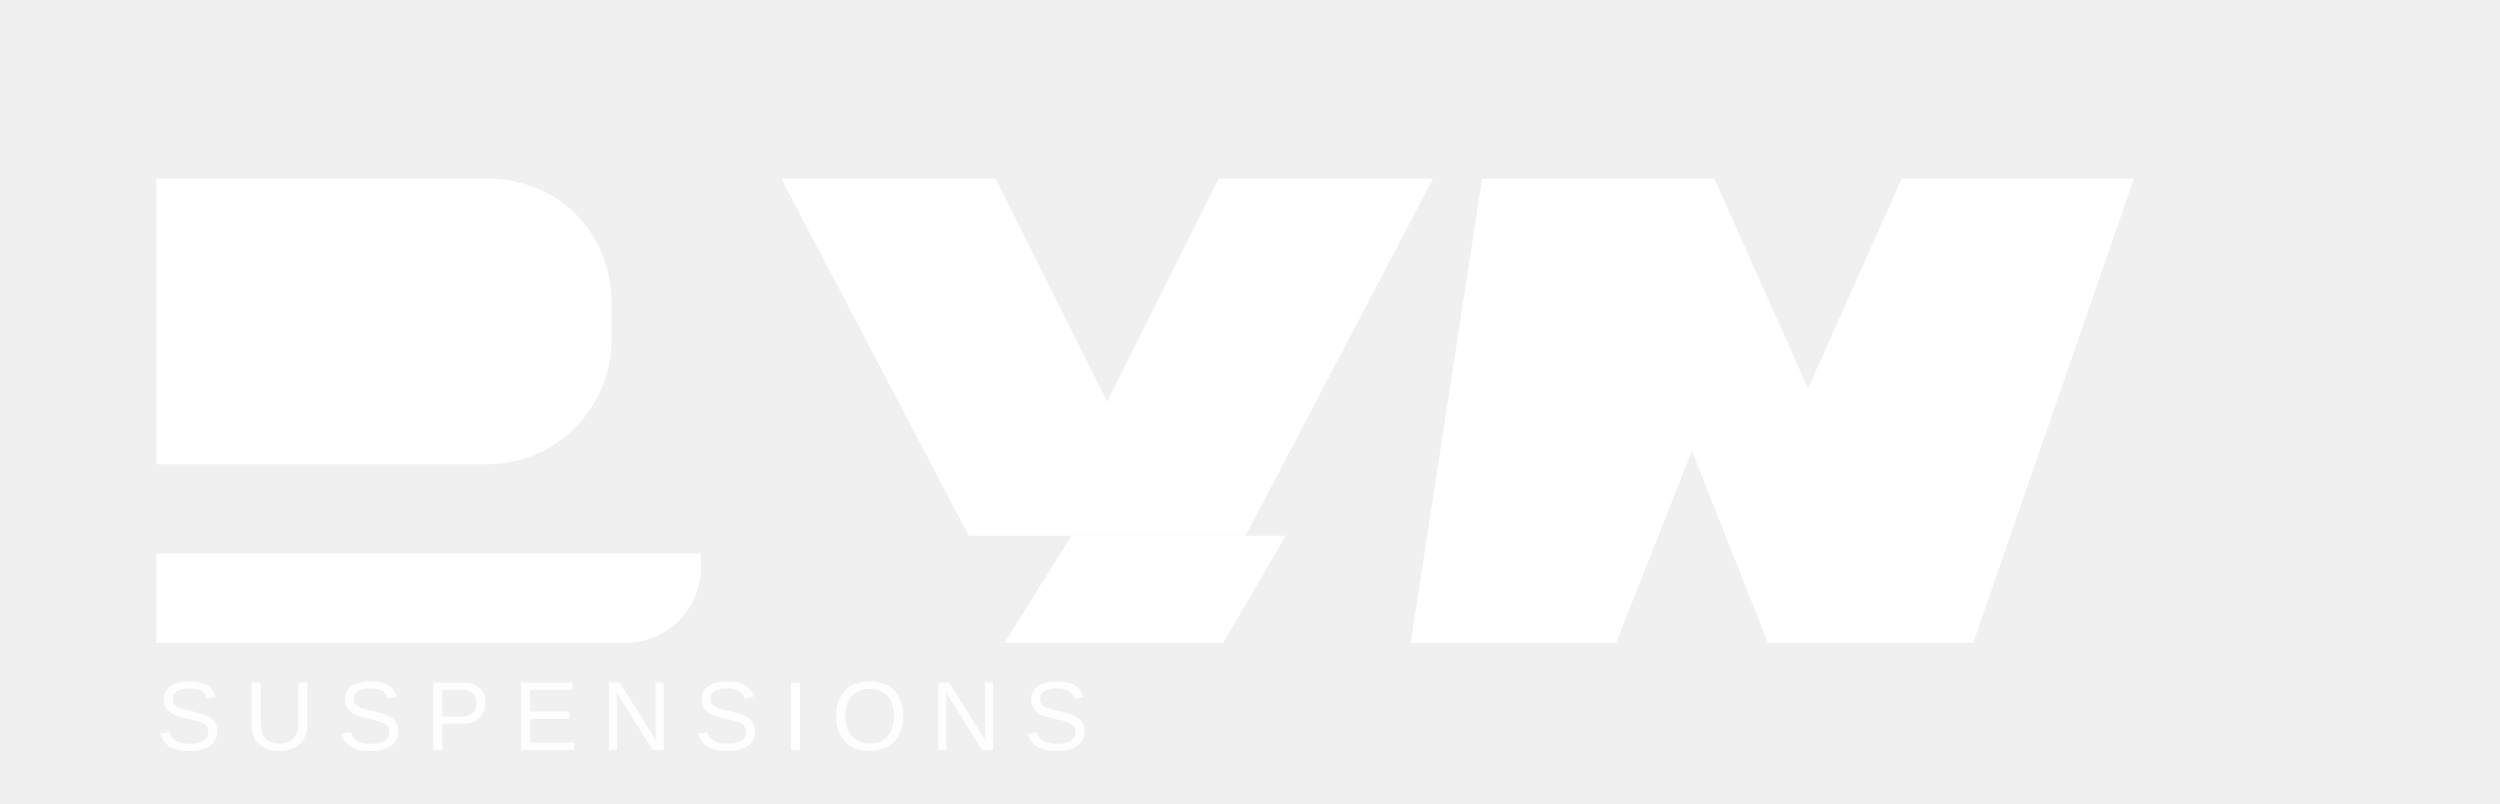
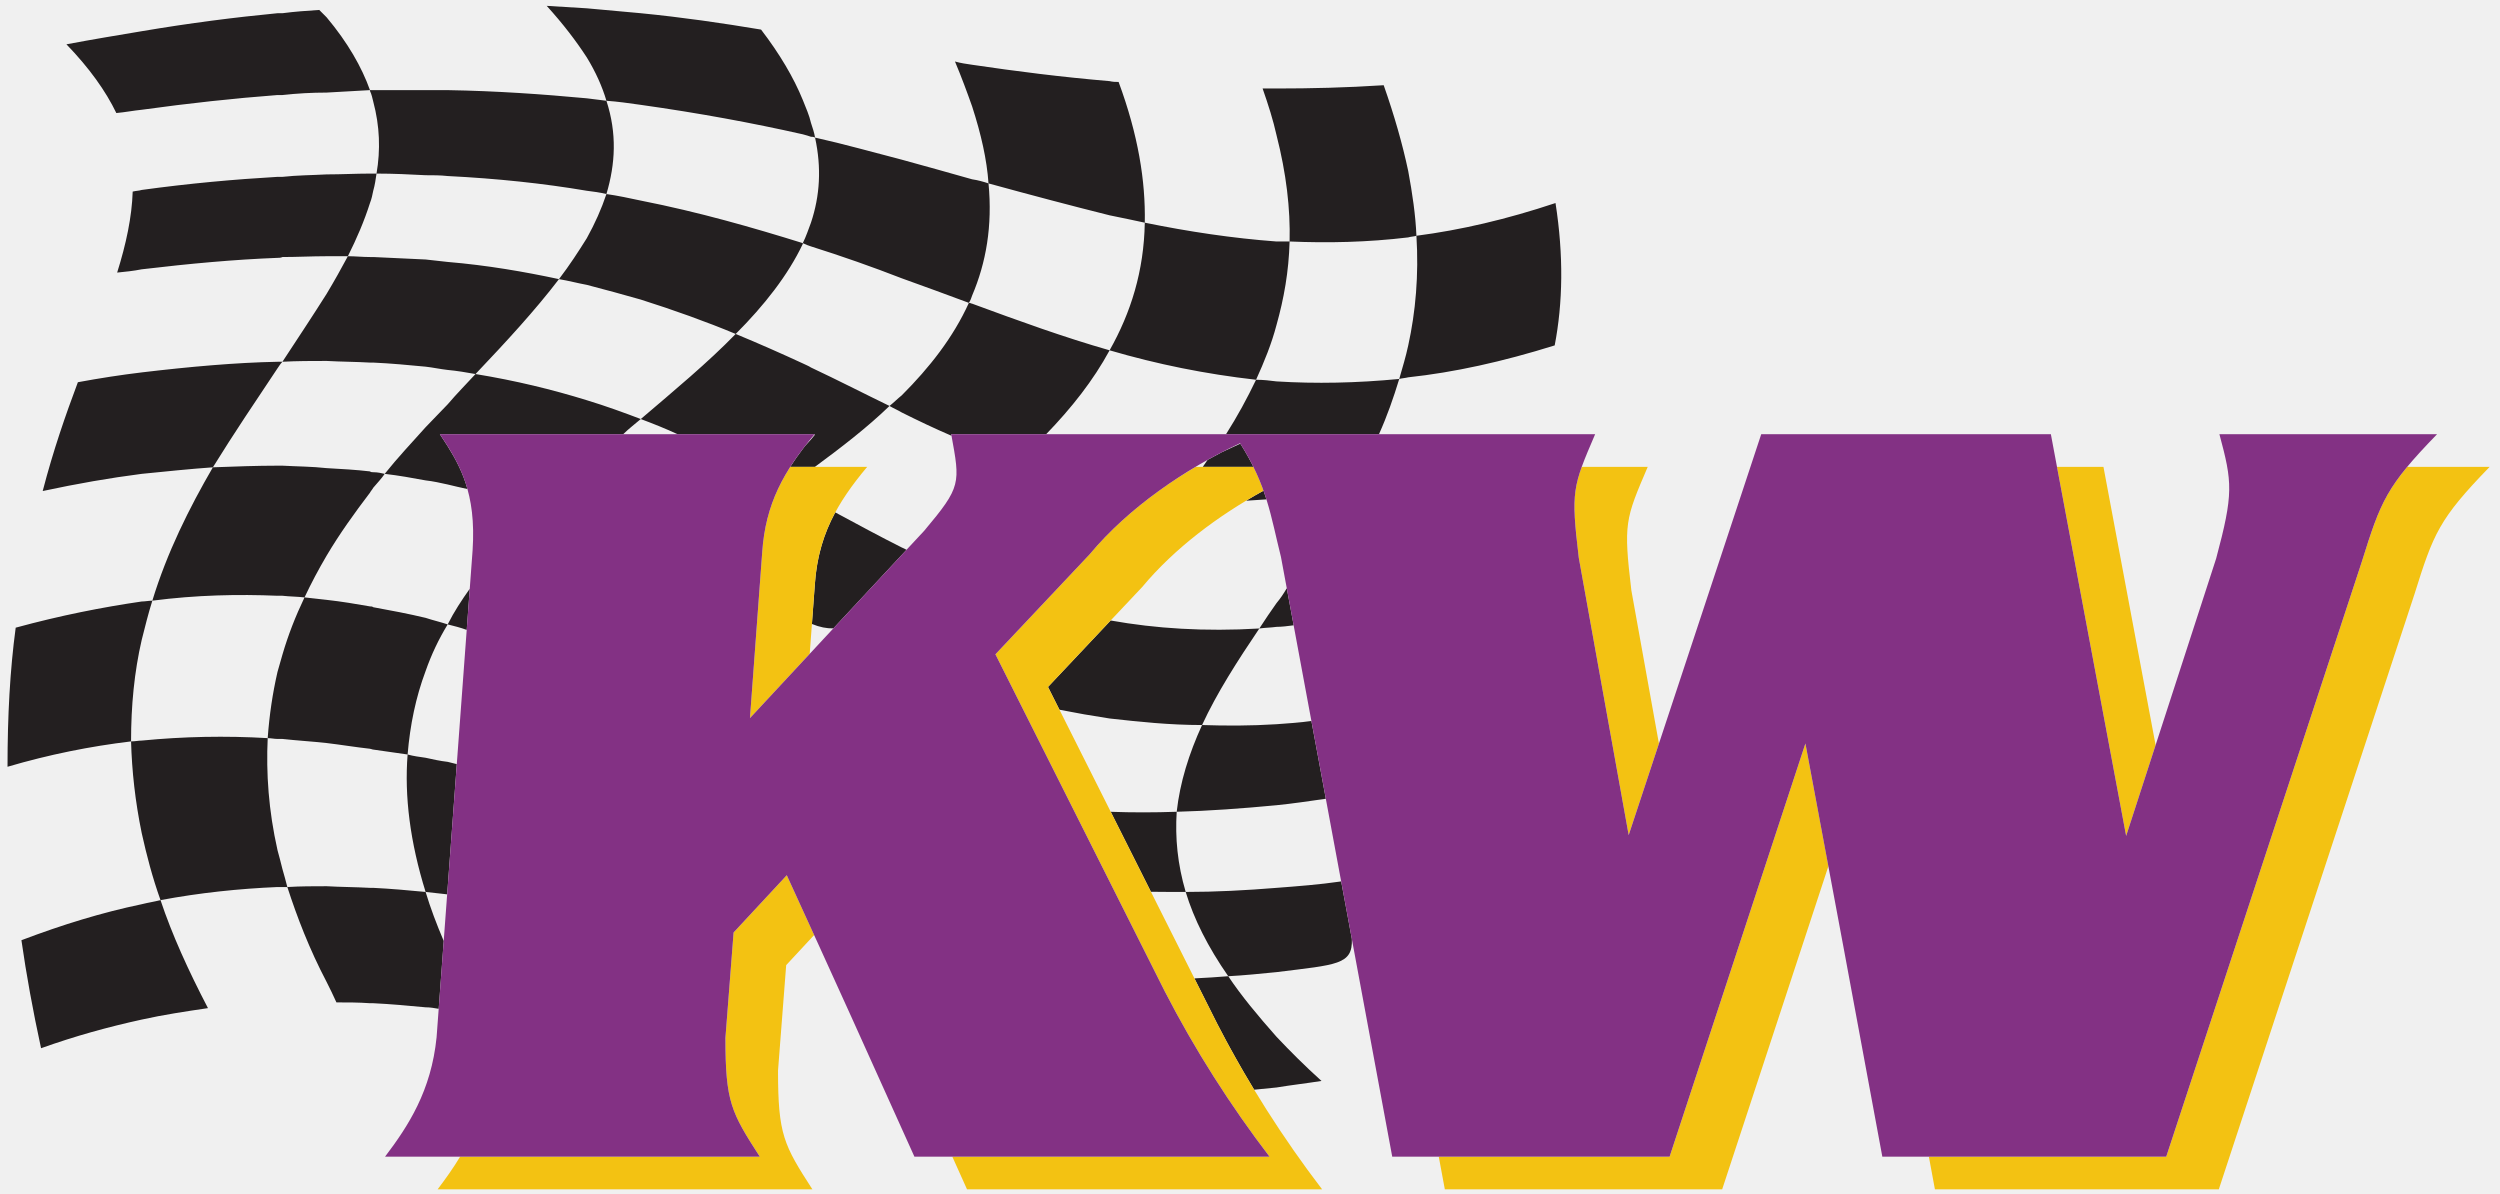
- <svg xmlns="http://www.w3.org/2000/svg" viewBox="0 0 560 180" role="img" aria-labelledby="title desc">
-   <rect width="560" height="180" fill="none" />
-   <g fill="#FFFFFF" fill-rule="evenodd">
-     <path d="M35 40h74c16 0 28 12 28 28v8c0 15-12 28-28 28H35z" />
-     <path d="M114 124H35v20h105c9 0 17-7 17-17v-3h-43z" />
-     <path d="M175 40h48l25 50 25-50h48l-42 80h-62z" />
-     <path d="M288 120h-48l-15 24h49z" />
-     <path d="M332 40h52l21 47 21-47h52l-36 104h-46l-17-43-17 43h-46z" />
+ <svg xmlns="http://www.w3.org/2000/svg" version="1.1" id="svg2" width="293.333" height="140" viewBox="0 0 293.333 140">
+   <defs id="defs6" />
+   <g id="g8" transform="matrix(1.333333,0,0,-1.333333,0,140)">
+     <g id="g10" transform="scale(0.1)">
+       <path d="m 1239.25,717.965 v 0 28.082 c 6.48,29.519 9.36,61.918 7.2,96.48 38.88,5.039 79.2,14.399 122.4,28.801 7.2,-46.082 6.48,-87.844 -0.72,-125.281 -46.08,-14.399 -88.56,-23.762 -128.88,-28.082 z m 0,123.121 v 0 c 2.16,0.719 5.04,0.719 7.2,1.441 -0.72,18 -3.6,37.438 -7.2,56.879 z m 0,58.32 v 0 -58.32 c -36,-4.32 -70.56,-5.039 -104.4,-3.598 0.72,28.797 -2.88,59.758 -11.52,93.598 v 41.039 c 30.24,0 61.2,0.723 94.32,2.883 9.36,-26.641 16.56,-51.84 21.6,-75.602 z m 0,-153.359 v 0 -28.082 c -2.88,-0.719 -5.04,-0.719 -7.92,-1.438 2.88,10.078 5.76,19.438 7.92,29.52 z M 1123.33,93.008 v 0 44.64 c 12.24,-12.96 25.2,-25.918 39.6,-38.879 -13.68,-2.16 -26.64,-3.602 -39.6,-5.762 z m 0,101.519 v 0 74.161 c 18.49,1.425 37.69,2.851 56.89,5.664 l 9.39,-50.586 c 0.91,-22.891 -13.12,-22.594 -66.28,-29.239 z m 0,146.883 v 0 71.278 c 9.99,0.714 20.69,1.429 30.69,2.847 l 12.7,-68.437 c -14.92,-2.133 -29.16,-4.266 -43.39,-5.688 z m 0,156.957 v 0 20.883 c 3.46,4.148 6.26,8.301 9.02,13.086 l 6.06,-32.613 c -5.45,-0.688 -10.27,-1.356 -15.08,-1.356 z m 90.15,169.528 c 7.13,15.742 12.84,32.183 17.85,48.632 -37.44,-3.601 -73.44,-4.32 -108,-2.16 v -46.472 z m -90.15,96.152 v 0 c 6.48,23.039 10.8,46.801 11.52,73.441 -3.6,0 -7.92,0 -11.52,0 z m 0,208.078 v 0 -41.039 c -2.88,12.961 -7.2,26.641 -12.24,41.039 4.32,0 8.64,0 12.24,0 z m 0,-134.637 v 0 -73.441 c -4.32,-16.559 -10.8,-32.399 -18,-48.238 -44.64,5.039 -87.12,13.679 -128.881,25.918 v 0 0 c 18.723,33.121 30.241,69.839 30.961,112.32 38.88,-7.922 77.04,-13.68 115.92,-16.559 z m 0,-123.121 v 0 c -5.76,0.719 -11.52,1.442 -18,1.442 -7.87,-16.45 -16.44,-32.18 -26.43,-47.914 h 44.43 z m 0,-195.117 v 0 -20.883 c -5.04,-0.719 -10.08,-0.719 -15.12,-1.437 5.04,7.918 10.08,15.121 15.12,22.32 z m 0,-106.562 v 0 -71.278 c -30.24,-2.879 -59.76,-5.039 -87.84,-5.762 2.88,25.922 10.8,51.122 22.32,76.321 20.88,-0.719 43.2,-0.719 65.52,0.719 z m 0,-144 v 0 -74.161 c -14.4,-1.437 -28.8,-2.879 -42.48,-3.597 -18,25.918 -30.24,50.398 -37.44,74.16 26.64,0 53.28,1.437 79.92,3.598 z m 0,-131.04 v 0 c -16.56,18.723 -30.96,36 -42.48,53.282 -10.07,-0.84 -19.89,-1.422 -29.75,-1.914 l 20.18,-40.164 c 10.11,-19.629 20.95,-38.93 32.38,-57.797 6.62,0.602 13.22,1.277 19.67,1.953 z m -110.53,127.59 c 10.06,-0.14 20.21,-0.148 30.61,-0.148 -7.2,24.48 -9.36,47.519 -7.92,70.558 -19.82,-0.707 -38.935,-0.71 -58.049,-0.027 z M 976.449,417.73 v 0 c 25.921,-2.882 52.561,-5.761 81.361,-5.761 12.96,28.082 30.96,56.16 50.4,84.961 -47.87,-2.86 -91.48,-0.039 -130.847,7.039 L 976.449,503 Z m 0,163.641 v 0.004 l -0.051,-0.059 z m -44.14,-155.918 c 14.308,-2.859 29.074,-5.441 44.14,-7.723 V 503 l -54.207,-57.508 z m 55.566,166.781 c 2.602,2.364 5.254,4.692 7.945,6.985 -2.691,-2.293 -5.34,-4.621 -7.945,-6.985 z m 11.191,9.719 c 9.514,7.922 19.484,15.406 29.754,22.418 h 0.02 c -10.26,-7.016 -20.25,-14.5 -29.774,-22.418 z m 59.384,37.215 c 1.45,2.008 2.86,4.047 4.23,6.137 4.18,2.34 8.4,4.609 12.61,6.793 l 16.2,7.476 c 5.35,-8.5 9.64,-16.355 13.18,-23.859 -0.54,1.144 -1.1,2.293 -1.68,3.453 z m 53.17,-20.184 c 1.02,-2.828 1.96,-5.629 2.84,-8.429 -6.06,-0.489 -12.02,-0.879 -17.93,-1.192 5.09,3.063 10.22,5.996 15.36,8.828 z M 976.449,860.527 v 0 c 10.801,-2.16 20.883,-4.32 30.961,-6.48 0.72,36.719 -5.76,77.039 -23.039,123.84 -2.16,0 -5.039,0 -7.922,0.718 z m 0,118.078 v 0 -118.078 c -34.558,8.641 -69.84,18 -106.558,28.078 -1.442,20.883 -6.481,43.2 -14.399,67.68 v 36.723 c 38.879,-5.762 78.481,-10.801 120.957,-14.403 z m 0,-236.878 v 0 c -14.332,-26.516 -33.652,-50.887 -55.84,-73.832 h -65.117 v 114.871 c 41.039,-15.121 80.637,-29.52 120.957,-41.039 z m -120.957,48.238 v 0 c 12.238,28.801 18,61.203 14.399,98.64 -4.321,1.442 -9.36,2.883 -14.399,3.602 z m 0,203.043 v 0 -36.723 c -4.32,12.242 -9.363,25.922 -15.121,39.602 5.039,-1.442 10.078,-2.16 15.121,-2.879 z m 0,-100.801 v 0 -102.242 c -0.722,-2.16 -1.441,-4.32 -2.883,-6.481 -19.437,7.204 -38.879,14.403 -59.039,21.602 v 104.402 c 20.879,-5.761 41.762,-11.523 61.922,-17.281 z m 0,-109.441 v 0 c -0.722,0 -1.441,0.718 -2.883,0.718 -13.679,-30.238 -34.558,-56.879 -59.039,-81.359 v -15.117 c 14.121,-7.063 28.938,-14.121 43.766,-20.5 l -0.258,1.387 h 18.414 z M 793.57,561.699 v 6.512 c 1.477,-0.59 2.84,-1.293 4.172,-2.027 z m 0,347.789 v 0 -104.402 c -25.918,10.082 -52.558,19.441 -79.918,28.082 v 20.879 c 7.922,23.758 9.36,48.238 3.602,74.879 25.918,-5.758 51.117,-12.961 76.316,-19.438 z m 0,-207.363 v 0 -15.117 c -3.597,2.16 -7.199,3.597 -10.8,5.758 3.601,2.879 7.203,6.48 10.8,9.359 z m 0,-133.914 v 0 -6.512 c -20.066,-21.574 -40.136,-43.117 -60.203,-64.672 -5.722,-0.156 -11.976,1.032 -18.879,3.879 l 2.555,34.586 c 1.684,24.672 7.832,44.774 17.98,63.602 19.485,-10.465 39.45,-21.336 58.547,-30.883 z m -79.918,70.957 v 24.078 l 3.602,4.32 h -0.688 l 0.278,0.329 h -3.192 v 58.71 c 24.481,-11.519 46.797,-23.039 69.118,-33.839 -19.891,-19.207 -42.387,-36.446 -65.641,-53.598 z m 0,290.48 v 0 c 1.442,0 2.161,0 3.602,-0.722 -0.719,4.32 -2.16,8.64 -3.602,12.961 z m 0,12.239 v 0 -12.239 c -2.16,0.719 -4.32,1.438 -7.199,2.157 v 30.242 c 2.879,-7.199 5.762,-13.68 7.199,-20.16 z m 0,-87.84 v 0 -20.879 c -2.16,0.719 -4.32,1.437 -7.199,2.879 v -0.719 c 0,0.719 0,0.719 0,0.719 v 0 c 2.879,5.758 5.039,12.238 7.199,18 z m 0,-127.442 v 0 -58.71 h -7.199 v 62.312 c 2.879,-1.441 5.039,-2.16 7.199,-3.602 z m 0,-63.359 v 0 -24.078 h -7.199 v 15.758 c -7.617,-10.031 -14.109,-19.953 -19.398,-30.317 h 0.015 c 2.52,4.934 5.305,9.766 8.364,14.559 h 11.019 v 15.758 l 2.004,2.605 z m -7.199,298.801 v 0 -30.242 c -44.64,10.082 -91.441,18.722 -142.558,25.922 v 80.643 c 36.718,-3.6 71.277,-8.64 105.839,-14.41 16.559,-21.59 28.801,-42.472 36.719,-61.913 z m 0,-126 v 0 c -43.918,13.68 -91.441,27.359 -142.558,37.437 v -87.117 c 29.519,-9.359 57.597,-19.441 83.519,-30.242 25.199,25.203 46.078,51.84 59.039,79.203 v 0.719 0 z m 0,-105.84 v 0 -62.312 H 596.316 c -10.566,4.902 -21.152,9.125 -32.421,13.351 29.519,25.199 59.039,49.68 83.519,74.879 20.879,-8.637 40.32,-17.277 59.039,-25.918 z M 563.895,681.246 v 0 0 z m -47.52,282.238 v 0 c 5.758,-0.718 11.52,-1.437 17.277,-2.156 9.36,-28.801 7.922,-55.441 0,-82.082 -5.757,1.442 -11.519,2.16 -17.277,2.879 z m 47.52,74.886 v 0 c -15.84,1.43 -31.68,2.88 -47.52,4.32 v -43.202 c 7.918,-12.961 13.68,-25.922 17.277,-38.16 10.082,-0.723 20.161,-2.16 30.243,-3.601 z m 0,-164.886 v 0 c -10.082,2.161 -20.161,4.321 -30.243,5.762 -4.32,-12.961 -10.078,-25.918 -17.277,-38.879 v -41.039 c 16.559,-4.32 32.398,-8.64 47.52,-12.961 z m 0,-192.238 v 0 0 z m 0,0 c -15.122,5.762 -30.961,11.52 -47.52,16.559 v -29.91 h 32.012 c 4.965,4.902 10.574,9.125 15.508,13.351 z M 393.973,970.688 v 0 c 43.199,-0.723 83.519,-3.602 122.402,-7.204 v -81.359 c -38.16,6.48 -79.203,10.801 -122.402,12.961 z m 122.402,72.002 v 0 -43.202 c -9.363,14.402 -20.883,29.522 -35.281,45.362 12.238,-0.72 23.761,-1.44 35.281,-2.16 z m 0,-202.323 v 0 -41.039 c -7.922,1.438 -15.84,3.598 -24.48,5.039 9.359,12.238 17.277,24.481 24.48,36 z m 0,-142.562 v 0 -29.91 H 393.973 v 26.312 c 7.922,9.359 16.562,18 24.48,26.641 35.281,-5.762 67.68,-13.68 97.922,-23.043 z M 393.973,269.391 V 379.57 l 8,-2 z m 0,231.136 v 0 c 5.578,-1.394 11.16,-2.785 16.738,-4.832 l 2.676,36.18 c -6.949,-9.777 -13.856,-20.23 -19.414,-31.348 v 0 z m 0,123.121 v 0 33.633 c -2.203,3.535 -4.516,7.051 -6.891,10.614 h 6.891 v 26.312 0 c -6.481,-6.48 -12.961,-13.68 -19.438,-20.16 V 627.25 c 6.477,-0.719 12.957,-2.16 19.438,-3.602 v 33.633 c 7.218,-11.562 13.371,-23.34 17.39,-37.652 -6.031,1.34 -12.027,2.68 -17.39,4.019 z m 0,100.797 v 0 95.043 c 34.562,-2.883 67.679,-8.64 97.922,-15.121 -20.883,-27.359 -46.082,-54.719 -73.442,-83.519 -7.918,1.437 -16.558,2.879 -24.48,3.597 z m -19.438,246.243 v 0 c 6.477,0 12.957,0 19.438,0 v -75.602 c -6.481,0.723 -12.961,0.723 -19.438,0.723 z m 19.438,-151.2 v 0 -95.043 c -6.481,0.723 -12.961,2.16 -19.438,2.883 v 94.32 c 6.477,-0.722 12.957,-1.441 19.438,-2.16 z m 0,-318.961 v 0 c -6.481,2.161 -12.961,3.602 -19.438,5.762 v -46.801 c 5.039,14.403 11.52,28.082 19.438,41.039 v 0 z m 0,-120.957 v 0 -110.179 l -0.473,-6.407 -18.965,2.106 v 118.078 c 6.477,-1.438 12.957,-2.879 19.438,-3.598 z m -19.438,-216 v 0 c 4.074,0 7.512,-0.64 11.516,-1.32 l 4.414,59.691 c -6.223,14.622 -11.754,29.223 -15.93,43.149 z m -43.203,733.676 v 0 c 3.602,20.879 2.883,41.762 -2.879,63.359 v 10.083 c 15.84,0 30.961,0 46.082,0 v -74.879 c -13.68,0.718 -28.082,1.437 -43.203,1.437 z m 43.203,-75.598 v 0 -94.32 c -15.121,1.438 -30.242,2.879 -46.082,3.598 v 92.883 c 15.84,-0.723 30.961,-1.442 46.082,-2.161 z m 0,-147.601 v 0 -46.797 c -11.523,2.16 -23.762,4.32 -36,5.758 11.52,14.402 23.758,27.363 36,41.039 z m 0,-167.758 v 0 -46.801 c -8.64,-23.039 -13.68,-47.519 -15.84,-73.437 -10.082,1.437 -20.16,2.879 -30.242,4.316 v 125.281 c 15.84,-2.878 30.961,-5.757 46.082,-9.359 z m 0,-123.121 v 0 c -5.043,0.723 -10.801,1.441 -15.84,2.883 -2.882,-36.723 2.16,-77.043 15.84,-120.961 v 0 z m 0,-118.078 v 0 -101.52 c -15.121,1.438 -30.961,2.879 -46.082,3.598 v 101.52 c 15.121,-0.719 30.961,-2.161 46.082,-3.598 z m -46.082,355.68 v 0 13.679 c 3.602,0 7.199,-0.719 10.082,-1.441 -2.883,-4.317 -6.48,-7.918 -10.082,-12.238 z m 0,261.355 v 0 c 1.442,5.043 2.16,10.082 2.879,15.121 -0.719,0 -1.437,0 -2.879,0 z m 0,78.48 v 0 c -0.719,2.879 -1.441,6.481 -2.879,9.36 v 0.723 c 0.719,0 2.16,0 2.879,0 z m 0,-63.359 v 0 -15.121 c -0.719,-3.598 -1.441,-7.199 -2.879,-10.797 v 25.918 c 0.719,0 2.16,0 2.879,0 z m 0,-73.437 v 0 -92.883 c -0.719,0 -2.16,0 -2.879,0 v 92.883 c 0.719,0 2.16,0 2.879,0 z m 0,-189.36 v 0 -13.679 c -0.719,-1.442 -2.16,-2.879 -2.879,-4.321 v 18.719 c 0.719,-0.719 2.16,-0.719 2.879,-0.719 z m 0,-118.801 v 0 -125.281 c -0.719,0 -2.16,0.723 -2.879,0.723 v 125.281 c 0.719,0 2.16,0 2.879,-0.723 z m 0,-246.96 v 0 -101.52 c -0.719,0 -2.16,0 -2.879,0 v 101.52 c 0.719,0 2.16,0 2.879,0 z m -2.879,702 v 0 0 z m 0,-0.723 v 0 c 0,0 0,0 0,0.723 v 0 z m 0,0.723 v 0 c -7.199,20.16 -19.441,41.762 -38.16,64.082 v -66.243 c 12.961,0.719 25.918,1.438 38.16,2.161 z m 0,-73.442 v 0 -25.918 c -5.039,-15.84 -11.519,-30.961 -19.441,-46.801 -6.481,0 -12.961,0 -18.719,0 v 72 c 12.961,0 25.918,0.719 38.16,0.719 z m 0,-73.437 v 0 c -6.48,0 -12.961,0.718 -19.441,0.718 -5.758,-10.8 -12.238,-22.32 -18.719,-33.121 v -59.039 c 12.961,-0.719 25.918,-0.719 38.16,-1.441 z m 0,-188.641 v 0 -18.719 c -13.679,-18 -26.64,-36 -38.16,-55.441 v 77.043 c 12.961,-0.723 25.918,-1.442 38.16,-2.883 z m 0,-118.797 v 0 -125.281 c -12.961,1.437 -25.922,3.598 -38.16,5.039 v 126 c 12.961,-1.441 25.918,-3.598 38.16,-5.758 z m 0,-247.683 v 0 -101.52 c -10.082,0.723 -19.441,0.723 -29.519,0.723 -2.883,6.48 -5.762,12.238 -8.641,18 v 84.238 c 12.238,-0.719 25.199,-0.719 38.16,-1.441 z m -38.16,766.082 v 0 -66.243 c -12.961,0 -25.922,-0.722 -38.879,-2.16 v 72.003 c 10.797,1.43 21.598,2.16 32.399,2.88 2.16,-2.16 4.32,-4.32 6.48,-6.48 z m 0,-138.243 v 0 -72 c -12.961,0 -25.922,-0.718 -38.879,-0.718 v 70.558 c 12.957,1.442 25.918,1.442 38.879,2.16 z m 0,-105.121 v 0 -59.039 c -12.961,0 -25.922,0 -38.879,-0.719 13.68,20.879 26.637,40.317 38.879,59.758 z m 0,-153.355 v 0 -77.043 c -7.199,-12.238 -13.68,-24.477 -19.441,-36.719 -6.481,0.719 -12.961,0.719 -19.438,1.441 v 114.481 c 12.957,-0.723 25.918,-0.723 38.879,-2.16 z m 0,-115.922 v 0 -126 c -12.961,1.441 -25.922,2.16 -38.879,3.601 v 74.161 c 5.039,17.277 11.52,33.839 19.438,50.398 6.48,-0.719 12.961,-1.441 19.441,-2.16 z m 0,-252 v 0 -84.238 c -15.121,28.797 -25.922,56.879 -34.559,83.519 11.52,0.719 23.04,0.719 34.559,0.719 z m -38.879,-0.719 v 0 15.84 c 1.438,-5.039 2.879,-10.082 4.32,-15.84 -1.441,0 -2.882,0 -4.32,0 z m 0,768.96 v 0 -72.003 c -1.441,0 -2.883,0 -4.32,0 v 72.003 c 1.437,0 2.879,0 4.32,0 z m 0,-144.003 v 0 -70.558 c -1.441,-0.723 -2.883,-0.723 -4.32,-0.723 v 71.281 c 1.437,0 2.879,0 4.32,0 z m 0,-162.719 v 0 0 z m 0,-91.437 v 0 -114.481 c -1.441,0 -2.883,0 -4.32,0 v 114.481 c 1.437,0 2.879,0 4.32,0 z m 0,-166.32 v 0 -74.161 c -1.441,0 -2.883,0 -4.32,0 v 59.04 c 1.437,5.039 2.879,10.078 4.32,15.121 z m 0,-188.641 v 0 -15.84 c -1.441,0 -2.883,0 -4.32,0 v 32.399 c 1.437,-5.039 2.879,-10.801 4.32,-16.559 z m -4.32,440.637 v 0 c 1.437,2.16 2.879,4.32 4.32,5.761 -1.441,0 -2.883,0 -4.32,0 z m 0,312.483 v 0 -72.003 c -38.16,-2.883 -77.762,-7.199 -119.52,-12.961 v 69.124 c 42.477,7.2 82.078,12.24 119.52,15.84 z m 0,-144.003 v 0 -71.281 c -37.442,-1.438 -77.043,-5.039 -119.52,-10.078 v 69.84 c 41.758,5.757 82.078,9.359 119.52,11.519 z m 0,-162.719 v 0 -5.761 c -18.723,-28.082 -38.16,-56.879 -56.883,-87.117 -20.16,-1.442 -41.039,-3.602 -62.637,-5.762 v 89.277 c 42.477,5.043 82.797,8.641 119.52,9.363 z m 0,-91.437 v 0 c -18,0 -37.442,-0.723 -56.883,-1.441 -20.879,-36 -40.32,-74.879 -53.277,-117.36 38.879,5.039 75.597,5.758 110.16,4.32 z m 0,-181.441 v 0 -59.04 c -2.883,0 -5.762,0.719 -8.641,0.719 1.438,20.16 4.321,39.602 8.641,58.321 z m 0,-156.961 v 0 c -7.922,35.281 -10.082,67.679 -8.641,98.64 -36.722,2.16 -74.16,1.442 -110.879,-2.16 V 316.93 c 4.317,-19.442 9.36,-38.879 16.559,-59.039 34.559,6.48 69.121,10.078 102.961,11.519 z M 124.695,152.77 v 0 101.519 c 5.758,1.441 10.797,2.16 16.559,3.602 10.078,-30.243 24.48,-61.922 41.758,-95.043 -19.438,-2.879 -38.879,-5.758 -58.317,-10.078 z m 0,334.078 v 0 33.84 c 2.879,0 6.477,0.722 9.36,0.722 -3.602,-11.519 -6.481,-23.043 -9.36,-34.562 z m 0,535.682 v 0 -69.124 c -7.203,-0.718 -14.402,-2.16 -22.32,-2.879 -9.363,19.438 -23.762,39.598 -43.922,60.483 23.039,4.32 44.641,7.92 66.242,11.52 z m 0,-139.682 v 0 -69.84 c -7.203,-1.442 -14.402,-2.16 -21.601,-2.883 7.918,25.203 12.961,48.961 13.679,71.281 2.879,0.719 5.762,0.719 7.922,1.442 z m 0,-160.563 v 0 -89.277 c -28.082,-3.598 -56.883,-8.637 -87.121,-15.117 9.359,36 20.16,66.957 30.961,95.757 19.438,3.598 38.16,6.477 56.16,8.637 z m 0,-201.597 v 0 -33.84 c -6.48,-28.078 -9.363,-57.598 -9.363,-89.278 -36,-4.32 -72,-11.519 -108.719,-22.32 0,44.641 2.16,84.961 7.199,122.398 39.602,10.801 76.32,18 110.882,23.04 z m 0,-122.399 v 0 c -2.882,0 -5.761,-0.719 -9.363,-0.719 0.723,-25.922 3.602,-52.562 9.363,-80.64 z m 0,-144 v 0 -101.519 c -29.523,-6.481 -58.32,-14.403 -88.562,-25.2 -7.199,33.118 -12.961,64.797 -17.281,95.039 36,13.68 71.281,24.481 105.843,31.68" style="fill:#231f20;fill-opacity:1;fill-rule:evenodd;stroke:none" id="path12" />
+       <path d="M 1609,287.789 1515.52,3.41 h -244.08 l -5.33,28.727 h 203.13 l 119.52,363.601 c 6.77,-35.98 13.52,-71.957 20.24,-107.949 z m -497.11,330.402 c -39.77,-21.843 -78.37,-50.687 -106.85,-84.859 l -82.798,-87.84 149.038,-296.64 C 1097.75,97.453 1129.14,48.262 1163.44,3.41 H 850.961 L 838.047,32.137 H 1117.16 C 1082.86,76.988 1051.47,126.18 1025,177.578 l -149.039,296.641 82.797,87.84 c 25.23,30.273 58.402,56.359 93.292,77.109 h 50.94 c 3.6,-7.281 6.49,-14.191 8.9,-20.977 z M 716.445,227.188 691.844,200.691 684.656,107.91 c 0,-56.391 5.028,-65.437 30.227,-104.5 H 385.125 c 6.805,8.988 13.594,18.414 19.789,28.727 h 263.688 c -25.2,39.062 -30.227,48.109 -30.227,104.5 l 7.188,92.781 46.8,50.398 c 8.043,-17.539 16.075,-35.078 24.082,-52.628 z m -21.011,411.98 h 67.691 c -27.07,-32.27 -43.18,-61.184 -46.082,-103.676 l -4.496,-60.847 c -17.539,-18.848 -35.078,-37.696 -52.586,-56.586 l 10.801,146.16 c 2.027,29.687 10.515,52.742 24.672,74.949 z m 696.516,0 H 1450 c -19.88,-46.391 -21.38,-49.813 -14.4,-108.715 l 24.26,-134.832 -26.62,-80.523 -43.92,244.082 c -5.2,43.89 -5.69,56.976 2.63,79.988 z m 418.19,0 h 40.9 L 1896.93,394.281 1871,314.379 Z m 308.2,0 h 72.54 c -44.59,-45.98 -49.38,-58.438 -66.24,-112.316 L 1952.56,3.41 h -249.84 l -5.32,28.727 h 208.88 l 172.08,523.441 c 12.75,40.75 18.6,57.805 39.98,83.59" style="fill:#f3c212;fill-opacity:1;fill-rule:evenodd;stroke:none" id="path14" />
+       <path d="M 1588.76,395.738 1469.24,32.137 h -244.08 l -97.92,527.761 c -9.22,36.895 -12.04,62.137 -36,100.079 -48.42,-22.782 -97.904,-56.426 -132.482,-97.918 L 875.961,474.219 1025,177.578 c 26.47,-51.398 57.86,-100.59 92.16,-145.441 H 804.68 C 767.496,114.863 730.164,197.406 692.363,279.816 l -46.8,-50.398 -7.188,-92.781 c 0,-56.391 5.027,-65.438 30.227,-104.5 H 338.844 c 20.426,26.969 40.613,57.812 45.359,105.121 l 31.68,428.398 c 3.301,50.789 -10.754,75.172 -28.801,102.239 h 329.762 c -27.071,-32.27 -43.18,-61.184 -46.082,-103.676 l -10.801,-146.16 c 51.031,55.058 102.246,109.863 153.359,164.879 32.789,39.031 31.672,41.429 23.758,84.957 188.882,0 377.762,0 566.642,0 -19.88,-46.391 -21.38,-49.813 -14.4,-108.715 l 43.92,-244.082 116.64,352.797 c 84.96,0 169.92,0 254.88,0 l 66.24,-353.516 79.2,244.078 c 15.38,57.379 14.33,66.914 2.88,109.438 H 2144.6 C 2100,621.914 2095.22,609.457 2078.36,555.578 L 1906.28,32.137 h -249.84 c -22.43,121.226 -44.88,242.445 -67.68,363.601" style="fill:#833184;fill-opacity:1;fill-rule:evenodd;stroke:none" id="path16" />
+     </g>
  </g>
-   <text x="35" y="168" font-family="Arial, Helvetica, sans-serif" font-size="22" letter-spacing="5" fill="#FFFFFF" opacity="0.92">SUSPENSIONS</text>
</svg>
